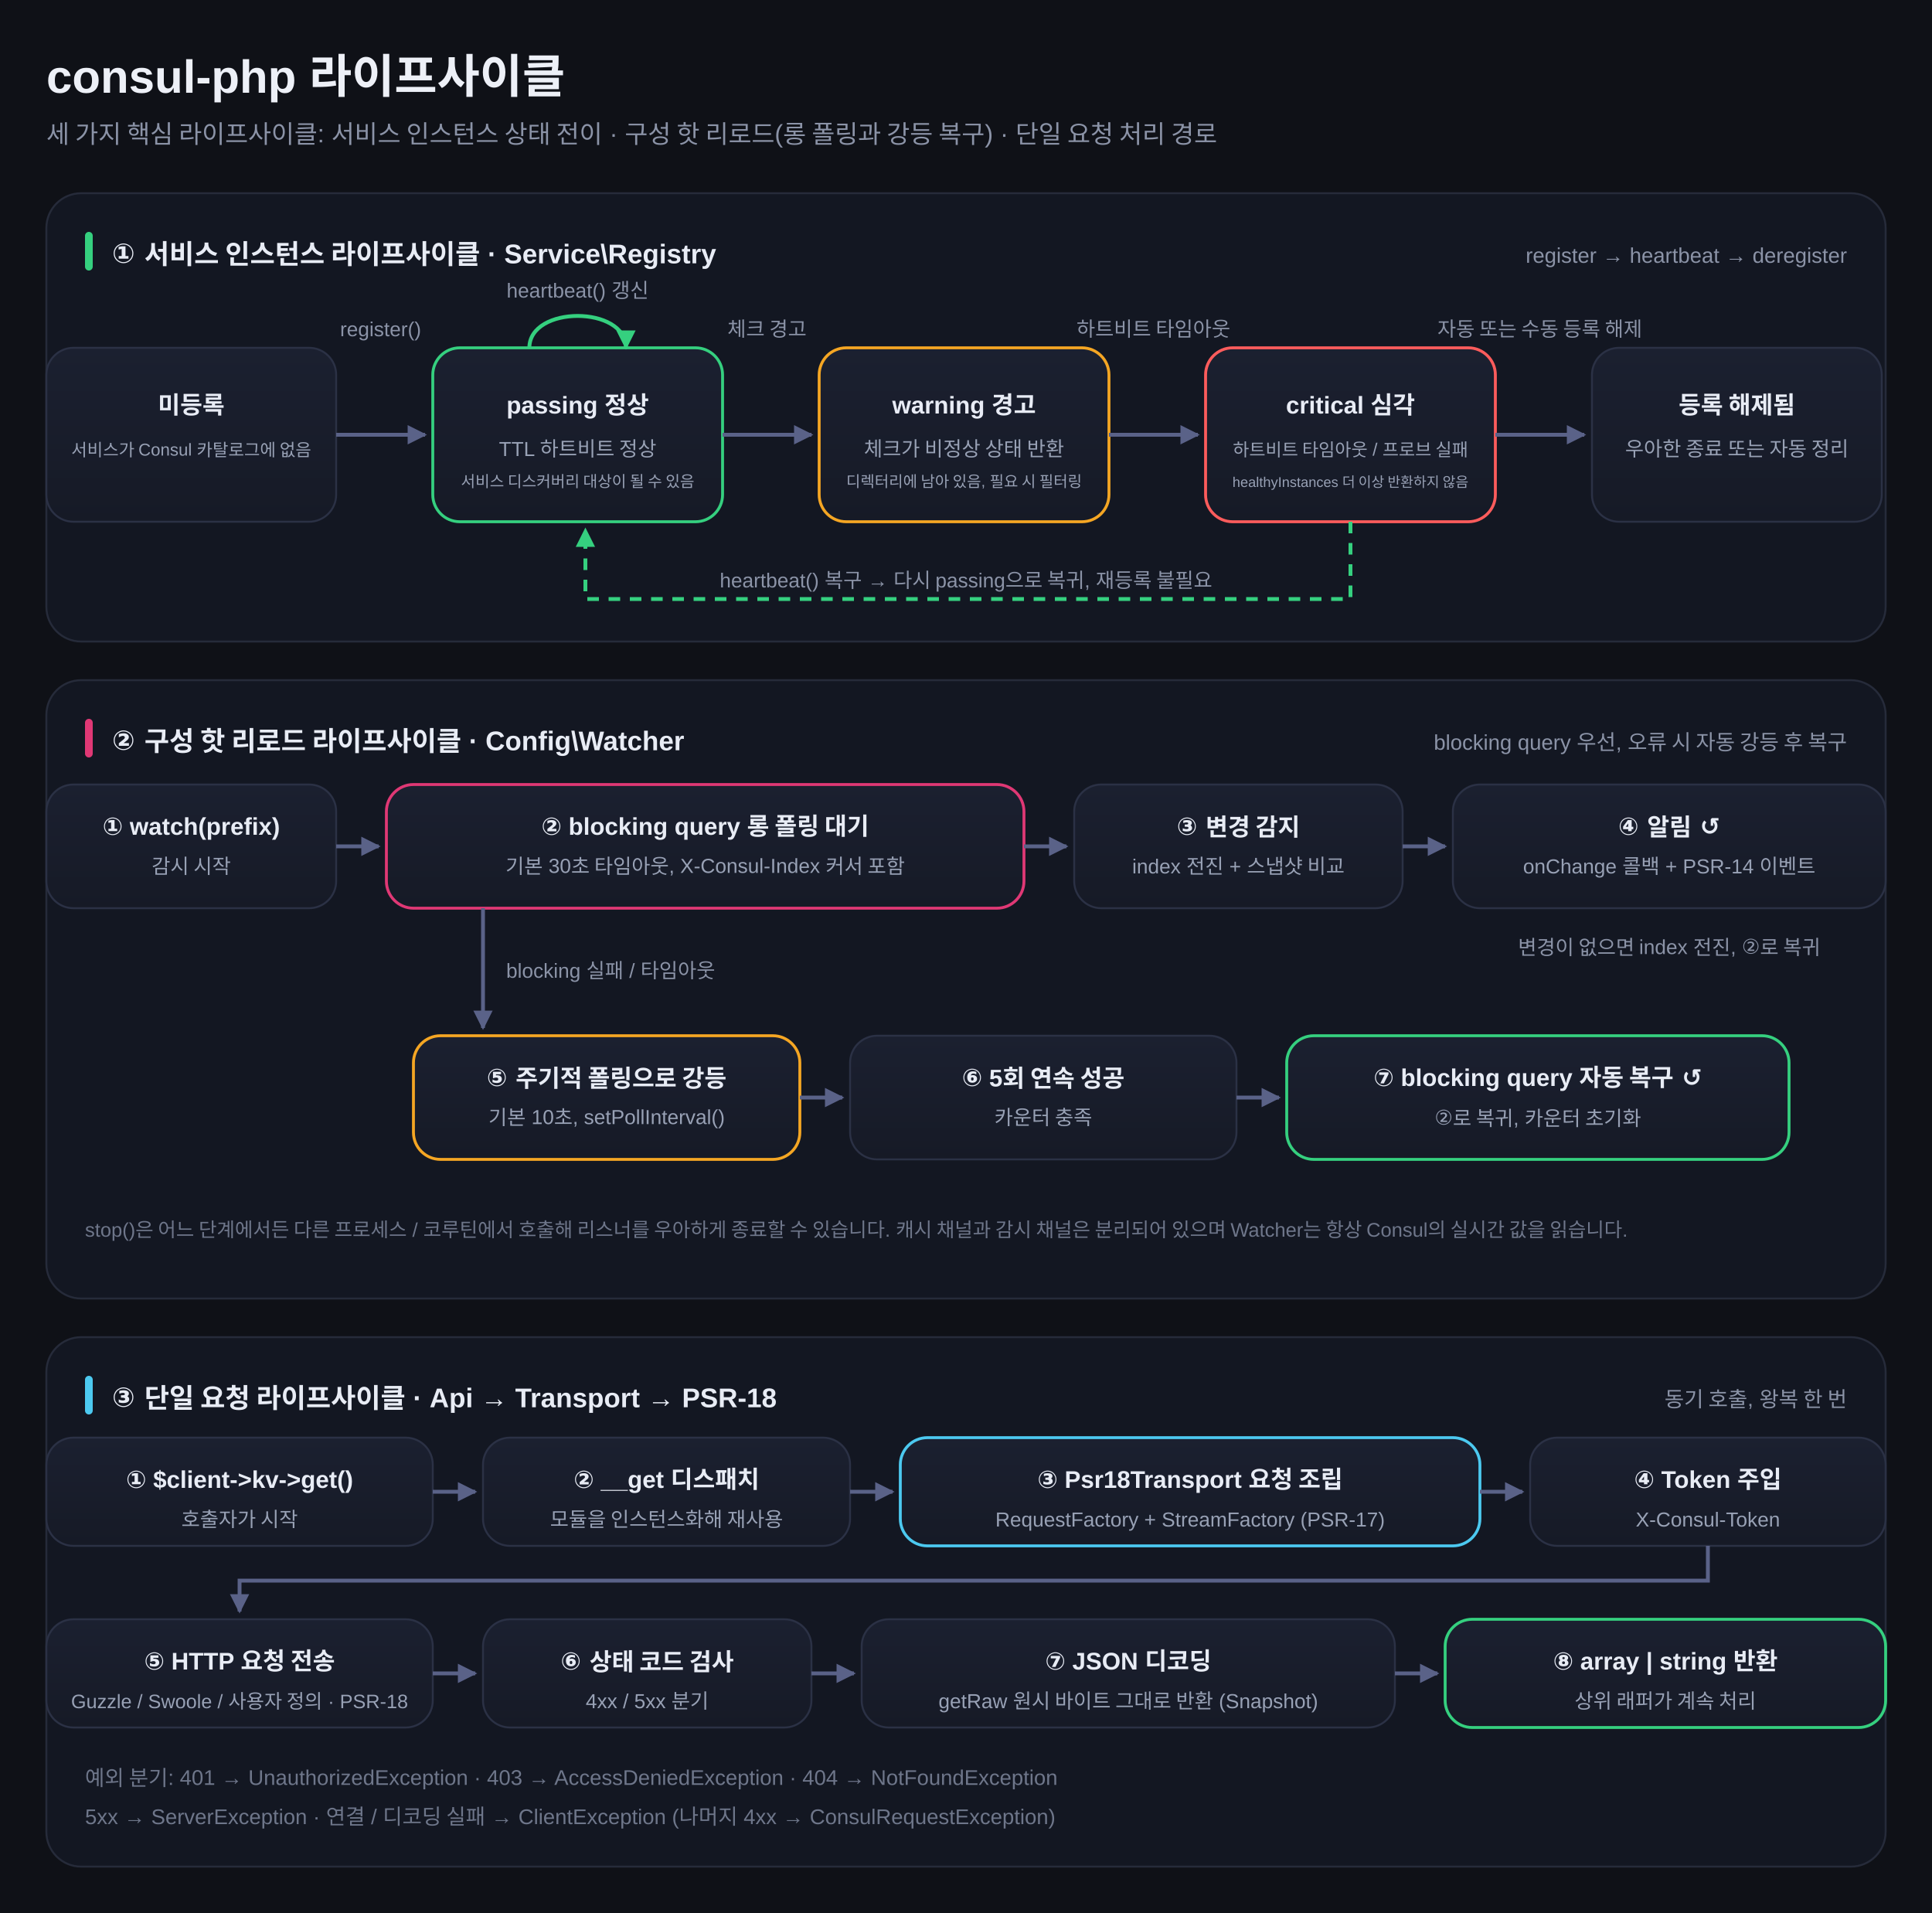
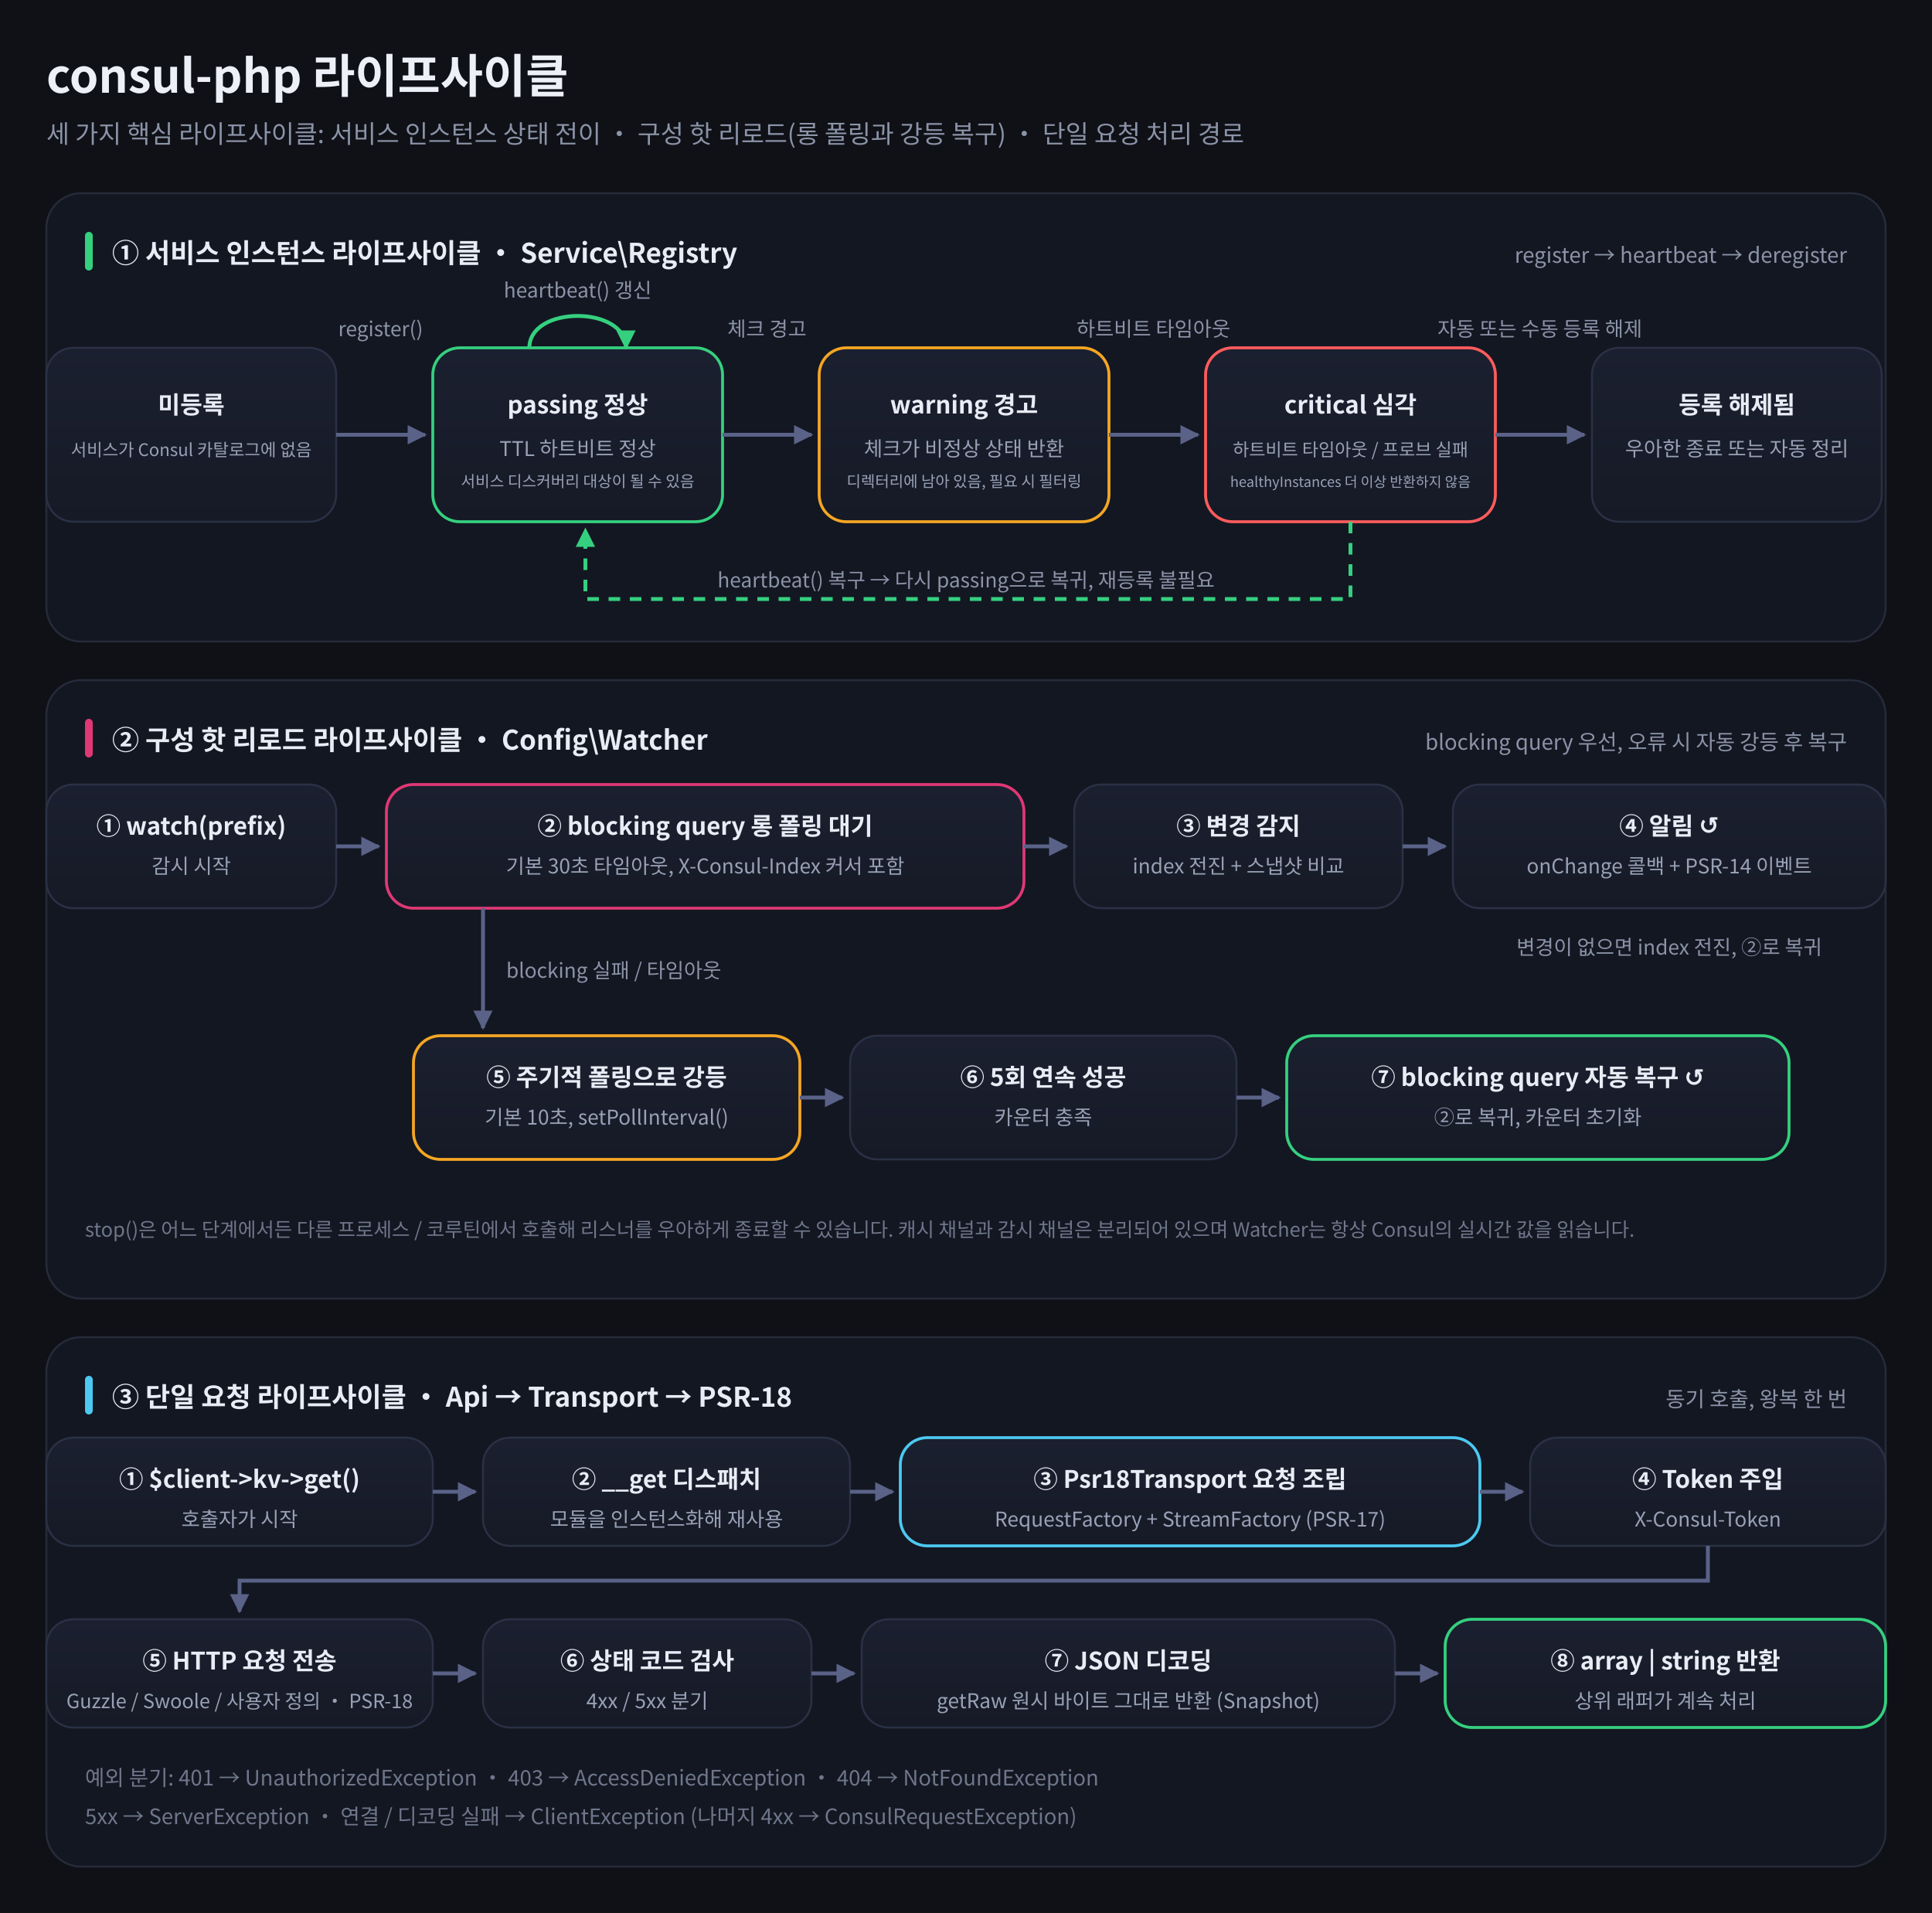
<svg xmlns="http://www.w3.org/2000/svg" width="1000" height="990" viewBox="0 0 1000 990" role="img" aria-label="consul-php 라이프사이클 다이어그램">
  <style>
-     .t { font-family: -apple-system, BlinkMacSystemFont, "Segoe UI", "Helvetica Neue", Arial, "DejaVu Sans", "Noto Sans SC", "PingFang SC", "Microsoft YaHei", sans-serif; }
+     .t { font-family: "Noto Sans SC", "Noto Sans CJK SC", "Noto Sans", "DejaVu Sans", "Liberation Sans", sans-serif; }
    .h1 { font-size: 24px; font-weight: 700; fill: #EDF0F7; }
    .sub { font-size: 13px; fill: #8B93A7; }
    .lt { font-size: 14px; font-weight: 600; fill: #E8ECF5; }
    .chip { font-size: 11px; fill: #8B93A7; }
    .bt { font-size: 12.5px; font-weight: 600; fill: #E8ECF5; }
    .bs { font-size: 10.5px; fill: #98A1B5; }
    .al { font-size: 10.5px; fill: #8B93A7; }
    .note { font-size: 11px; fill: #6E768A; }
  </style>
  <defs>
    <linearGradient id="card" x1="0" y1="0" x2="0" y2="1">
      <stop offset="0" stop-color="#1B2030" />
      <stop offset="1" stop-color="#161A26" />
    </linearGradient>
    <marker id="ar" viewBox="0 0 10 10" refX="9" refY="5" markerWidth="5" markerHeight="5" orient="auto-start-reverse">
      <path d="M0 0 L10 5 L0 10 z" fill="#5A6288" />
    </marker>
    <marker id="arg" viewBox="0 0 10 10" refX="9" refY="5" markerWidth="5" markerHeight="5" orient="auto-start-reverse">
      <path d="M0 0 L10 5 L0 10 z" fill="#35D07F" />
    </marker>
  </defs>
  <rect width="1000" height="990" fill="#0F1117" />
  <g class="t">
    <text class="h1" x="24" y="48">consul-php 라이프사이클</text>
    <text class="sub" x="24" y="74">세 가지 핵심 라이프사이클: 서비스 인스턴스 상태 전이 · 구성 핫 리로드(롱 폴링과 강등 복구) · 단일 요청 처리 경로</text>
    <rect x="24" y="100" width="952" height="232" rx="18" fill="#131722" stroke="#262B3A" />
    <rect x="44" y="120" width="4" height="20" rx="2" fill="#35D07F" />
    <text class="lt" x="58" y="136">① 서비스 인스턴스 라이프사이클 · Service\Registry</text>
    <text class="chip" x="956" y="136" text-anchor="end">register → heartbeat → deregister</text>
    <rect x="24" y="180" width="150" height="90" rx="14" fill="url(#card)" stroke="#2B3145" />
    <text class="bt" x="99" y="214" text-anchor="middle">미등록</text>
    <text class="bs" x="99" y="236" text-anchor="middle" style="font-size:8.9px">서비스가 Consul 카탈로그에 없음</text>
    <rect x="224" y="180" width="150" height="90" rx="14" fill="url(#card)" stroke="#35D07F" stroke-width="1.5" />
    <text class="bt" x="299" y="214" text-anchor="middle" fill="#7FE3B0">passing 정상</text>
    <text class="bs" x="299" y="236" text-anchor="middle">TTL 하트비트 정상</text>
    <text class="bs" x="299" y="252" text-anchor="middle" style="font-size:8.1px">서비스 디스커버리 대상이 될 수 있음</text>
    <path d="M274 180 C274 158 324 158 324 180" fill="none" stroke="#35D07F" stroke-width="2" marker-end="url(#arg)" />
    <text class="al" x="299" y="154" text-anchor="middle" fill="#5FBF92">heartbeat() 갱신</text>
    <rect x="424" y="180" width="150" height="90" rx="14" fill="url(#card)" stroke="#F5A623" stroke-width="1.5" />
    <text class="bt" x="499" y="214" text-anchor="middle" fill="#F7C066">warning 경고</text>
    <text class="bs" x="499" y="236" text-anchor="middle">체크가 비정상 상태 반환</text>
    <text class="bs" x="499" y="252" text-anchor="middle" style="font-size:8px">디렉터리에 남아 있음, 필요 시 필터링</text>
    <rect x="624" y="180" width="150" height="90" rx="14" fill="url(#card)" stroke="#FF5C5C" stroke-width="1.5" />
    <text class="bt" x="699" y="214" text-anchor="middle" fill="#FF8F8F">critical 심각</text>
    <text class="bs" x="699" y="236" text-anchor="middle" style="font-size:9.2px">하트비트 타임아웃 / 프로브 실패</text>
    <text class="bs" x="699" y="252" text-anchor="middle" style="font-size:7.3px">healthyInstances 더 이상 반환하지 않음</text>
    <rect x="824" y="180" width="150" height="90" rx="14" fill="url(#card)" stroke="#2B3145" />
    <text class="bt" x="899" y="214" text-anchor="middle">등록 해제됨</text>
    <text class="bs" x="899" y="236" text-anchor="middle">우아한 종료 또는 자동 정리</text>
    <path d="M174 225 H220" fill="none" stroke="#5A6288" stroke-width="2" marker-end="url(#ar)" />
    <text class="al" x="197" y="174" text-anchor="middle">register()</text>
    <path d="M374 225 H420" fill="none" stroke="#5A6288" stroke-width="2" marker-end="url(#ar)" />
    <text class="al" x="397" y="174" text-anchor="middle">체크 경고</text>
    <path d="M574 225 H620" fill="none" stroke="#5A6288" stroke-width="2" marker-end="url(#ar)" />
    <text class="al" x="597" y="174" text-anchor="middle">하트비트 타임아웃</text>
    <path d="M774 225 H820" fill="none" stroke="#5A6288" stroke-width="2" marker-end="url(#ar)" />
    <text class="al" x="797" y="174" text-anchor="middle">자동 또는 수동 등록 해제</text>
    <path d="M699 270 V 310 H 303 V 274" fill="none" stroke="#35D07F" stroke-width="2" stroke-dasharray="6 5" marker-end="url(#arg)" />
    <text class="al" x="500" y="304" text-anchor="middle" fill="#5FBF92">heartbeat() 복구 → 다시 passing으로 복귀, 재등록 불필요</text>
    <rect x="24" y="352" width="952" height="320" rx="18" fill="#131722" stroke="#262B3A" />
    <rect x="44" y="372" width="4" height="20" rx="2" fill="#E03875" />
    <text class="lt" x="58" y="388">② 구성 핫 리로드 라이프사이클 · Config\Watcher</text>
    <text class="chip" x="956" y="388" text-anchor="end">blocking query 우선, 오류 시 자동 강등 후 복구</text>
    <rect x="24" y="406" width="150" height="64" rx="14" fill="url(#card)" stroke="#2B3145" />
    <text class="bt" x="99" y="432" text-anchor="middle">① watch(prefix)</text>
    <text class="bs" x="99" y="452" text-anchor="middle">감시 시작</text>
    <rect x="200" y="406" width="330" height="64" rx="14" fill="url(#card)" stroke="#E03875" stroke-width="1.5" />
    <text class="bt" x="365" y="432" text-anchor="middle" fill="#F58FB4">② blocking query 롱 폴링 대기</text>
    <text class="bs" x="365" y="452" text-anchor="middle">기본 30초 타임아웃, X-Consul-Index 커서 포함</text>
    <rect x="556" y="406" width="170" height="64" rx="14" fill="url(#card)" stroke="#2B3145" />
    <text class="bt" x="641" y="432" text-anchor="middle">③ 변경 감지</text>
    <text class="bs" x="641" y="452" text-anchor="middle">index 전진 + 스냅샷 비교</text>
    <rect x="752" y="406" width="224" height="64" rx="14" fill="url(#card)" stroke="#2B3145" />
    <text class="bt" x="864" y="432" text-anchor="middle">④ 알림 ↺</text>
    <text class="bs" x="864" y="452" text-anchor="middle">onChange 콜백 + PSR-14 이벤트</text>
    <path d="M174 438 H196" fill="none" stroke="#5A6288" stroke-width="2" marker-end="url(#ar)" />
    <path d="M530 438 H552" fill="none" stroke="#5A6288" stroke-width="2" marker-end="url(#ar)" />
    <path d="M726 438 H748" fill="none" stroke="#5A6288" stroke-width="2" marker-end="url(#ar)" />
    <text class="al" x="864" y="494" text-anchor="middle">변경이 없으면 index 전진, ②로 복귀</text>
    <path d="M250 470 V 532" fill="none" stroke="#5A6288" stroke-width="2" marker-end="url(#ar)" />
    <text class="al" x="262" y="506">blocking 실패 / 타임아웃</text>
    <rect x="214" y="536" width="200" height="64" rx="14" fill="url(#card)" stroke="#F5A623" stroke-width="1.5" />
    <text class="bt" x="314" y="562" text-anchor="middle" fill="#F7C066">⑤ 주기적 폴링으로 강등</text>
    <text class="bs" x="314" y="582" text-anchor="middle">기본 10초, setPollInterval()</text>
    <rect x="440" y="536" width="200" height="64" rx="14" fill="url(#card)" stroke="#2B3145" />
    <text class="bt" x="540" y="562" text-anchor="middle">⑥ 5회 연속 성공</text>
    <text class="bs" x="540" y="582" text-anchor="middle">카운터 충족</text>
    <rect x="666" y="536" width="260" height="64" rx="14" fill="url(#card)" stroke="#35D07F" stroke-width="1.5" />
    <text class="bt" x="796" y="562" text-anchor="middle" fill="#7FE3B0">⑦ blocking query 자동 복구 ↺</text>
    <text class="bs" x="796" y="582" text-anchor="middle">②로 복귀, 카운터 초기화</text>
    <path d="M414 568 H436" fill="none" stroke="#5A6288" stroke-width="2" marker-end="url(#ar)" />
    <path d="M640 568 H662" fill="none" stroke="#5A6288" stroke-width="2" marker-end="url(#ar)" />
    <text class="note" x="44" y="640" style="font-size:10.2px">stop()은 어느 단계에서든 다른 프로세스 / 코루틴에서 호출해 리스너를 우아하게 종료할 수 있습니다. 캐시 채널과 감시 채널은 분리되어 있으며 Watcher는 항상 Consul의 실시간 값을 읽습니다.</text>
    <rect x="24" y="692" width="952" height="274" rx="18" fill="#131722" stroke="#262B3A" />
    <rect x="44" y="712" width="4" height="20" rx="2" fill="#4CC9F0" />
    <text class="lt" x="58" y="728">③ 단일 요청 라이프사이클 · Api → Transport → PSR-18</text>
    <text class="chip" x="956" y="728" text-anchor="end">동기 호출, 왕복 한 번</text>
    <rect x="24" y="744" width="200" height="56" rx="14" fill="url(#card)" stroke="#2B3145" />
    <text class="bt" x="124" y="770" text-anchor="middle">① $client-&gt;kv-&gt;get()</text>
    <text class="bs" x="124" y="790" text-anchor="middle">호출자가 시작</text>
    <rect x="250" y="744" width="190" height="56" rx="14" fill="url(#card)" stroke="#2B3145" />
    <text class="bt" x="345" y="770" text-anchor="middle">② __get 디스패치</text>
    <text class="bs" x="345" y="790" text-anchor="middle">모듈을 인스턴스화해 재사용</text>
    <rect x="466" y="744" width="300" height="56" rx="14" fill="url(#card)" stroke="#4CC9F0" stroke-width="1.5" />
    <text class="bt" x="616" y="770" text-anchor="middle" fill="#8FDCF7">③ Psr18Transport 요청 조립</text>
    <text class="bs" x="616" y="790" text-anchor="middle">RequestFactory + StreamFactory (PSR-17)</text>
    <rect x="792" y="744" width="184" height="56" rx="14" fill="url(#card)" stroke="#2B3145" />
    <text class="bt" x="884" y="770" text-anchor="middle">④ Token 주입</text>
    <text class="bs" x="884" y="790" text-anchor="middle">X-Consul-Token</text>
    <path d="M224 772 H246" fill="none" stroke="#5A6288" stroke-width="2" marker-end="url(#ar)" />
    <path d="M440 772 H462" fill="none" stroke="#5A6288" stroke-width="2" marker-end="url(#ar)" />
    <path d="M766 772 H788" fill="none" stroke="#5A6288" stroke-width="2" marker-end="url(#ar)" />
    <path d="M884 800 V 818 H 124 V 834" fill="none" stroke="#5A6288" stroke-width="2" marker-end="url(#ar)" />
    <rect x="24" y="838" width="200" height="56" rx="14" fill="url(#card)" stroke="#2B3145" />
    <text class="bt" x="124" y="864" text-anchor="middle">⑤ HTTP 요청 전송</text>
    <text class="bs" x="124" y="884" text-anchor="middle" style="font-size:10.1px">Guzzle / Swoole / 사용자 정의 · PSR-18</text>
    <rect x="250" y="838" width="170" height="56" rx="14" fill="url(#card)" stroke="#2B3145" />
    <text class="bt" x="335" y="864" text-anchor="middle">⑥ 상태 코드 검사</text>
    <text class="bs" x="335" y="884" text-anchor="middle">4xx / 5xx 분기</text>
    <rect x="446" y="838" width="276" height="56" rx="14" fill="url(#card)" stroke="#2B3145" />
    <text class="bt" x="584" y="864" text-anchor="middle">⑦ JSON 디코딩</text>
    <text class="bs" x="584" y="884" text-anchor="middle">getRaw 원시 바이트 그대로 반환 (Snapshot)</text>
    <rect x="748" y="838" width="228" height="56" rx="14" fill="url(#card)" stroke="#35D07F" stroke-width="1.5" />
    <text class="bt" x="862" y="864" text-anchor="middle" fill="#7FE3B0">⑧ array | string 반환</text>
    <text class="bs" x="862" y="884" text-anchor="middle">상위 래퍼가 계속 처리</text>
    <path d="M224 866 H246" fill="none" stroke="#5A6288" stroke-width="2" marker-end="url(#ar)" />
    <path d="M420 866 H442" fill="none" stroke="#5A6288" stroke-width="2" marker-end="url(#ar)" />
    <path d="M722 866 H744" fill="none" stroke="#5A6288" stroke-width="2" marker-end="url(#ar)" />
    <text class="note" x="44" y="924">예외 분기: 401 → UnauthorizedException · 403 → AccessDeniedException · 404 → NotFoundException</text>
    <text class="note" x="44" y="944">　　　　　5xx → ServerException · 연결 / 디코딩 실패 → ClientException (나머지 4xx → ConsulRequestException)</text>
  </g>
</svg>
